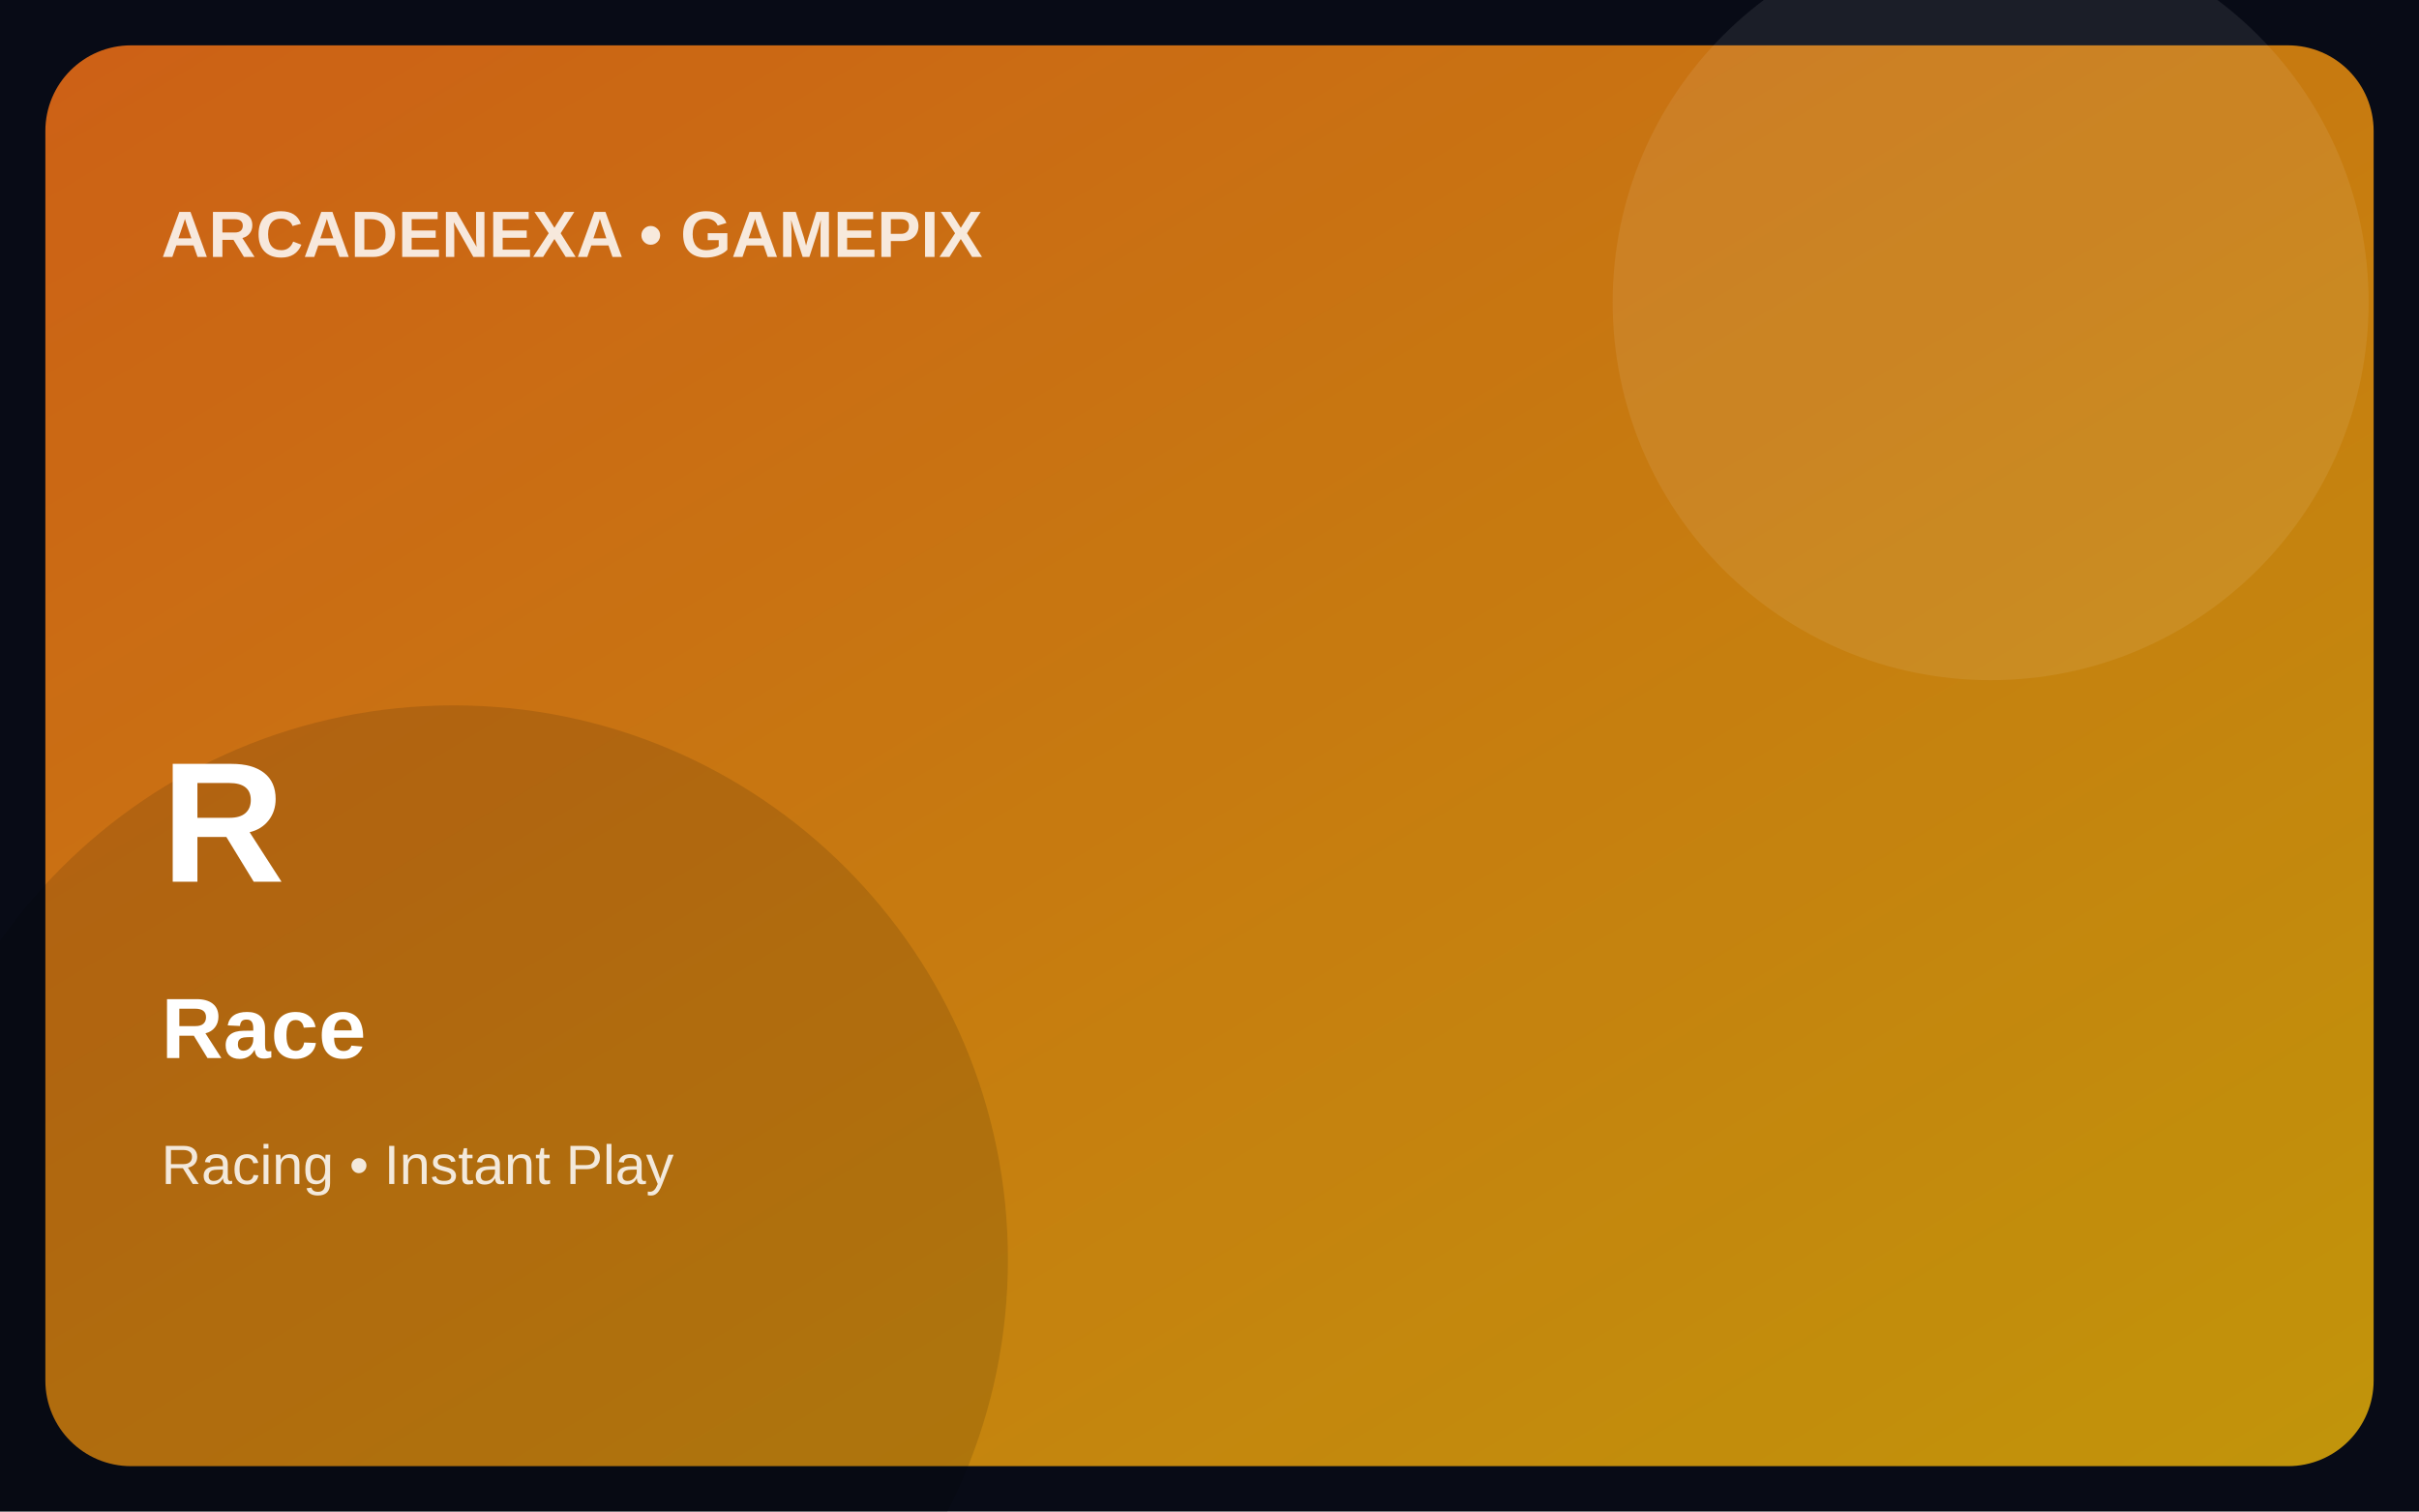
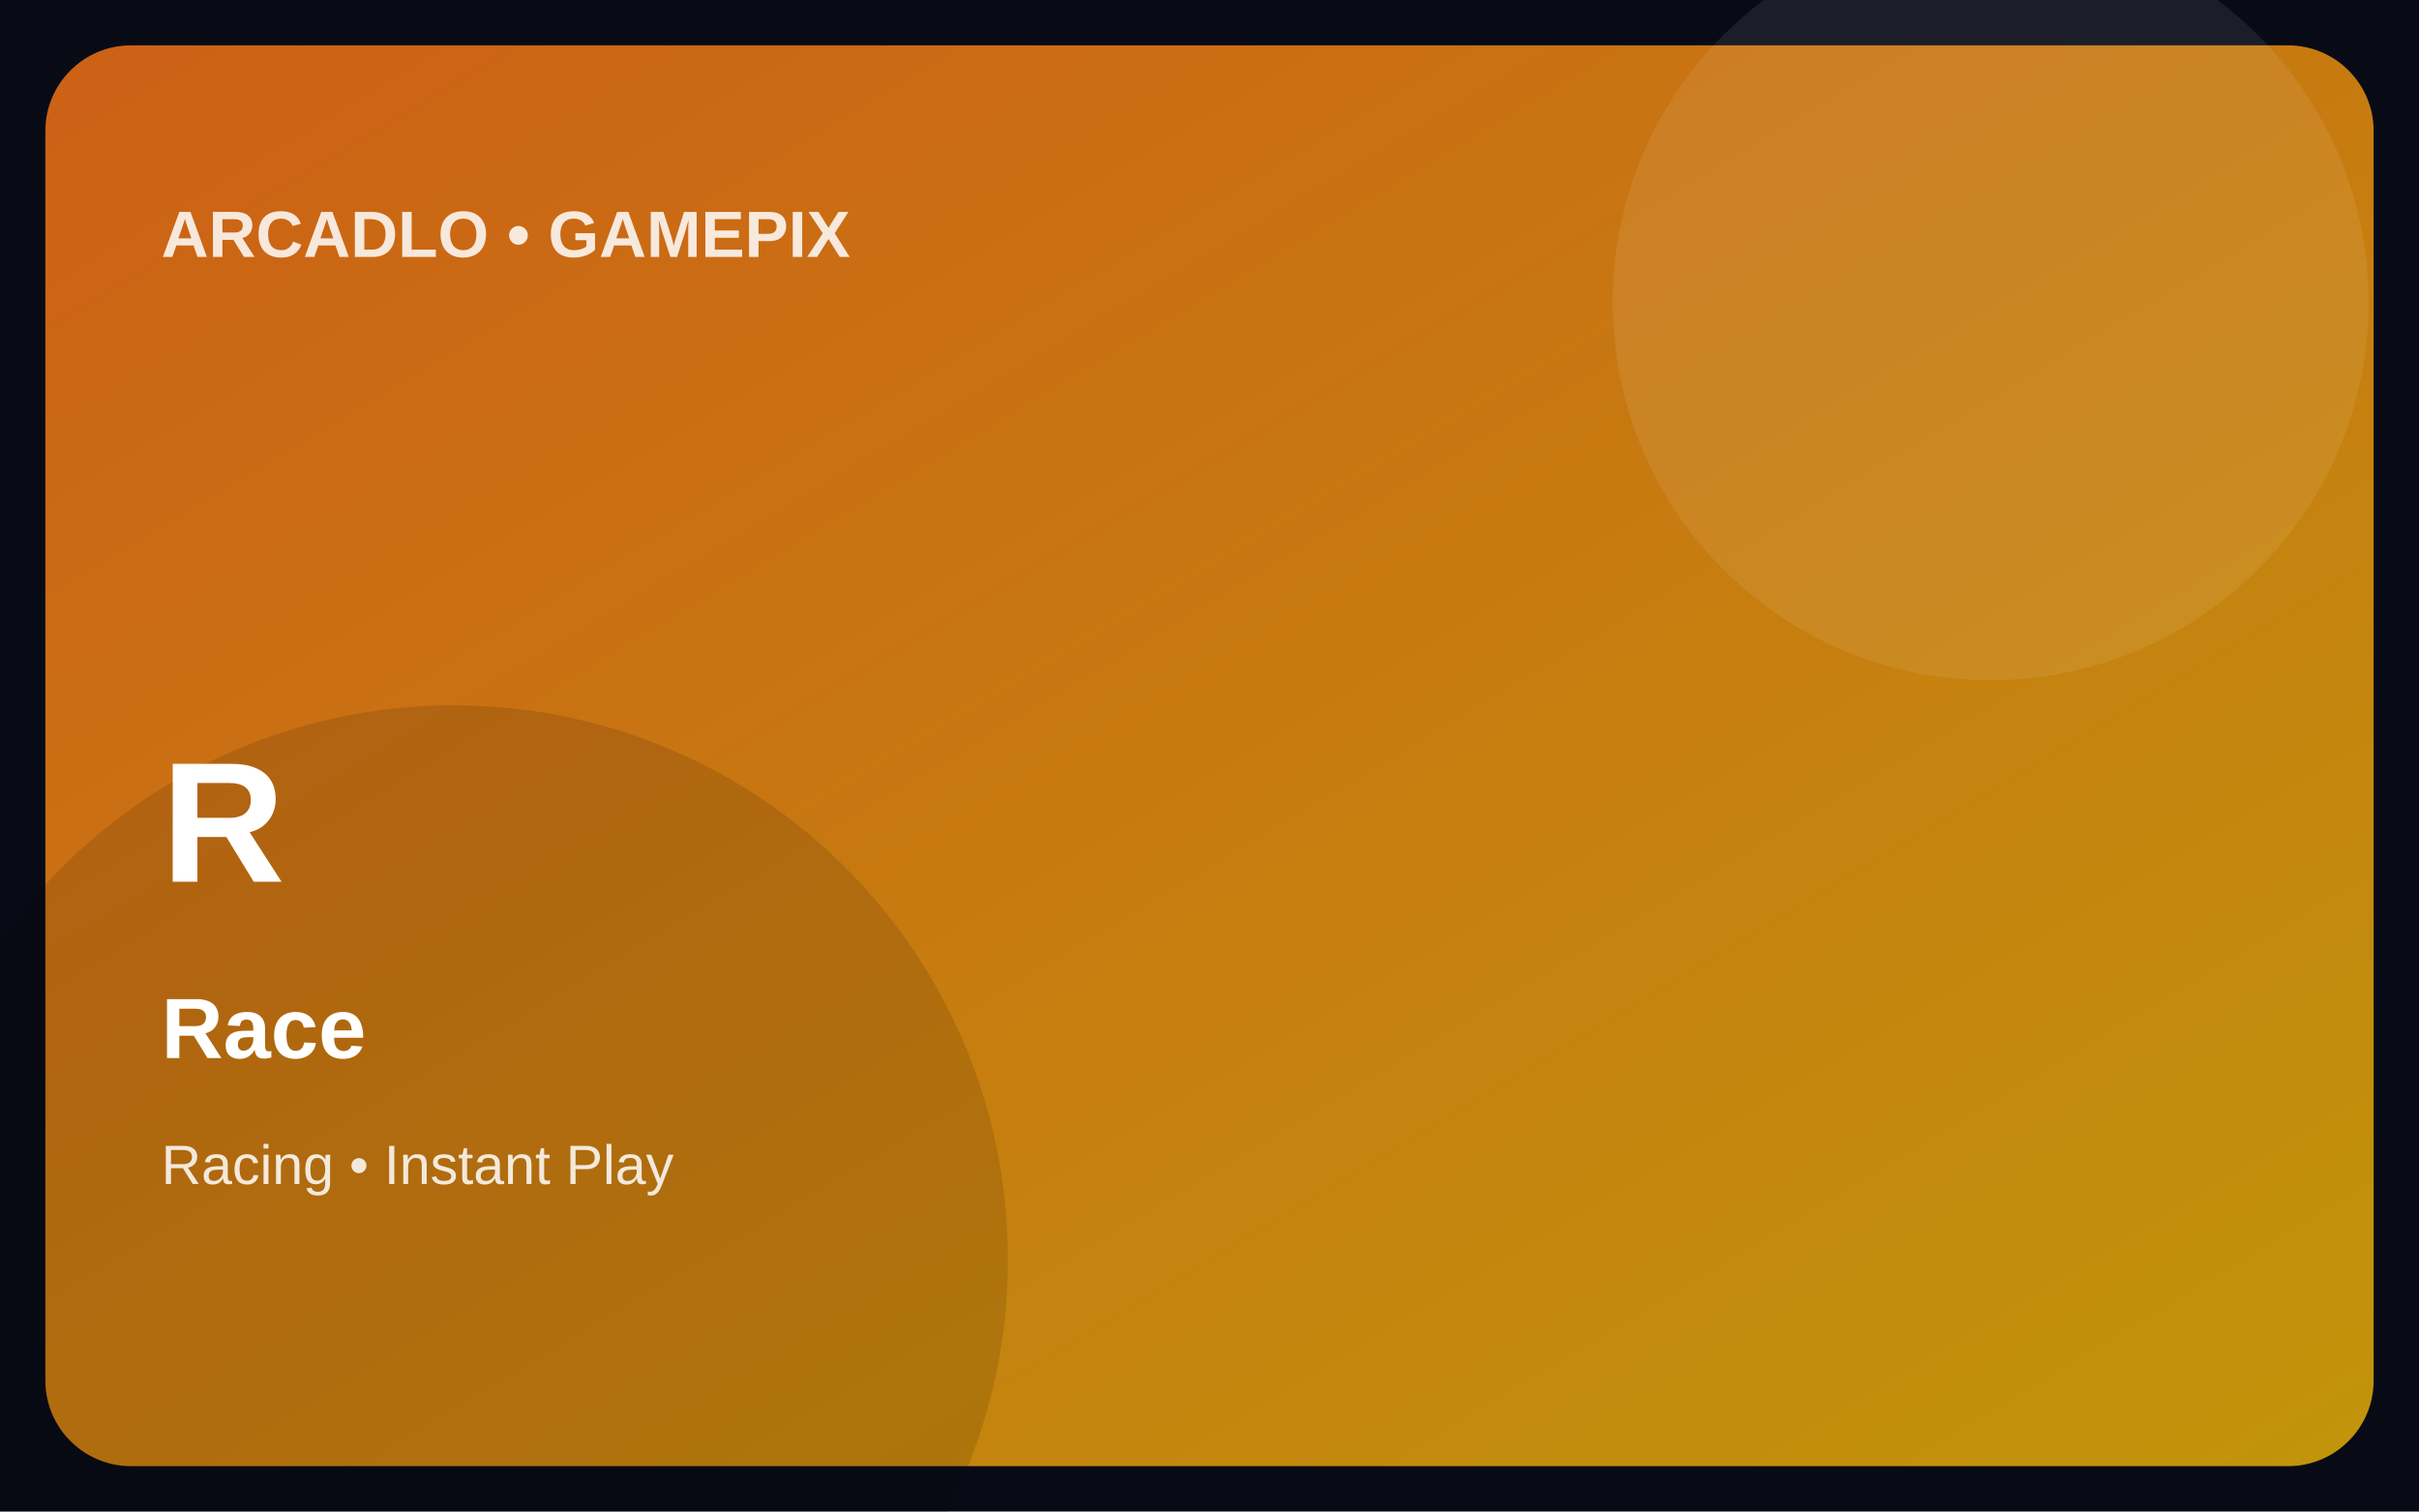
<svg xmlns="http://www.w3.org/2000/svg" width="960" height="600" viewBox="0 0 960 600">
  <defs>
    <linearGradient id="g" x1="0" y1="0" x2="1" y2="1">
      <stop offset="0" stop-color="#f97316" />
      <stop offset="1" stop-color="#eab308" />
    </linearGradient>
  </defs>
  <rect width="960" height="600" fill="#080b16" />
  <rect x="18" y="18" width="924" height="564" rx="34" fill="url(#g)" opacity=".82" />
  <circle cx="790" cy="120" r="150" fill="#fff" opacity=".08" />
  <circle cx="180" cy="500" r="220" fill="#000" opacity=".12" />
-   <text x="64" y="102" fill="#fff" font-family="Arial,sans-serif" font-size="26" font-weight="700" opacity=".85">ARCADENEXA • GAMEPIX</text>
+   <text x="64" y="102" fill="#fff" font-family="Arial,sans-serif" font-size="26" font-weight="700" opacity=".85">ARCADLO • GAMEPIX</text>
  <text x="64" y="350" fill="#fff" font-family="Arial,sans-serif" font-size="68" font-weight="900">R</text>
  <text x="64" y="420" fill="#fff" font-family="Arial,sans-serif" font-size="34" font-weight="800">Race</text>
  <text x="64" y="470" fill="#fff" font-family="Arial,sans-serif" font-size="22" opacity=".85">Racing • Instant Play</text>
</svg>
